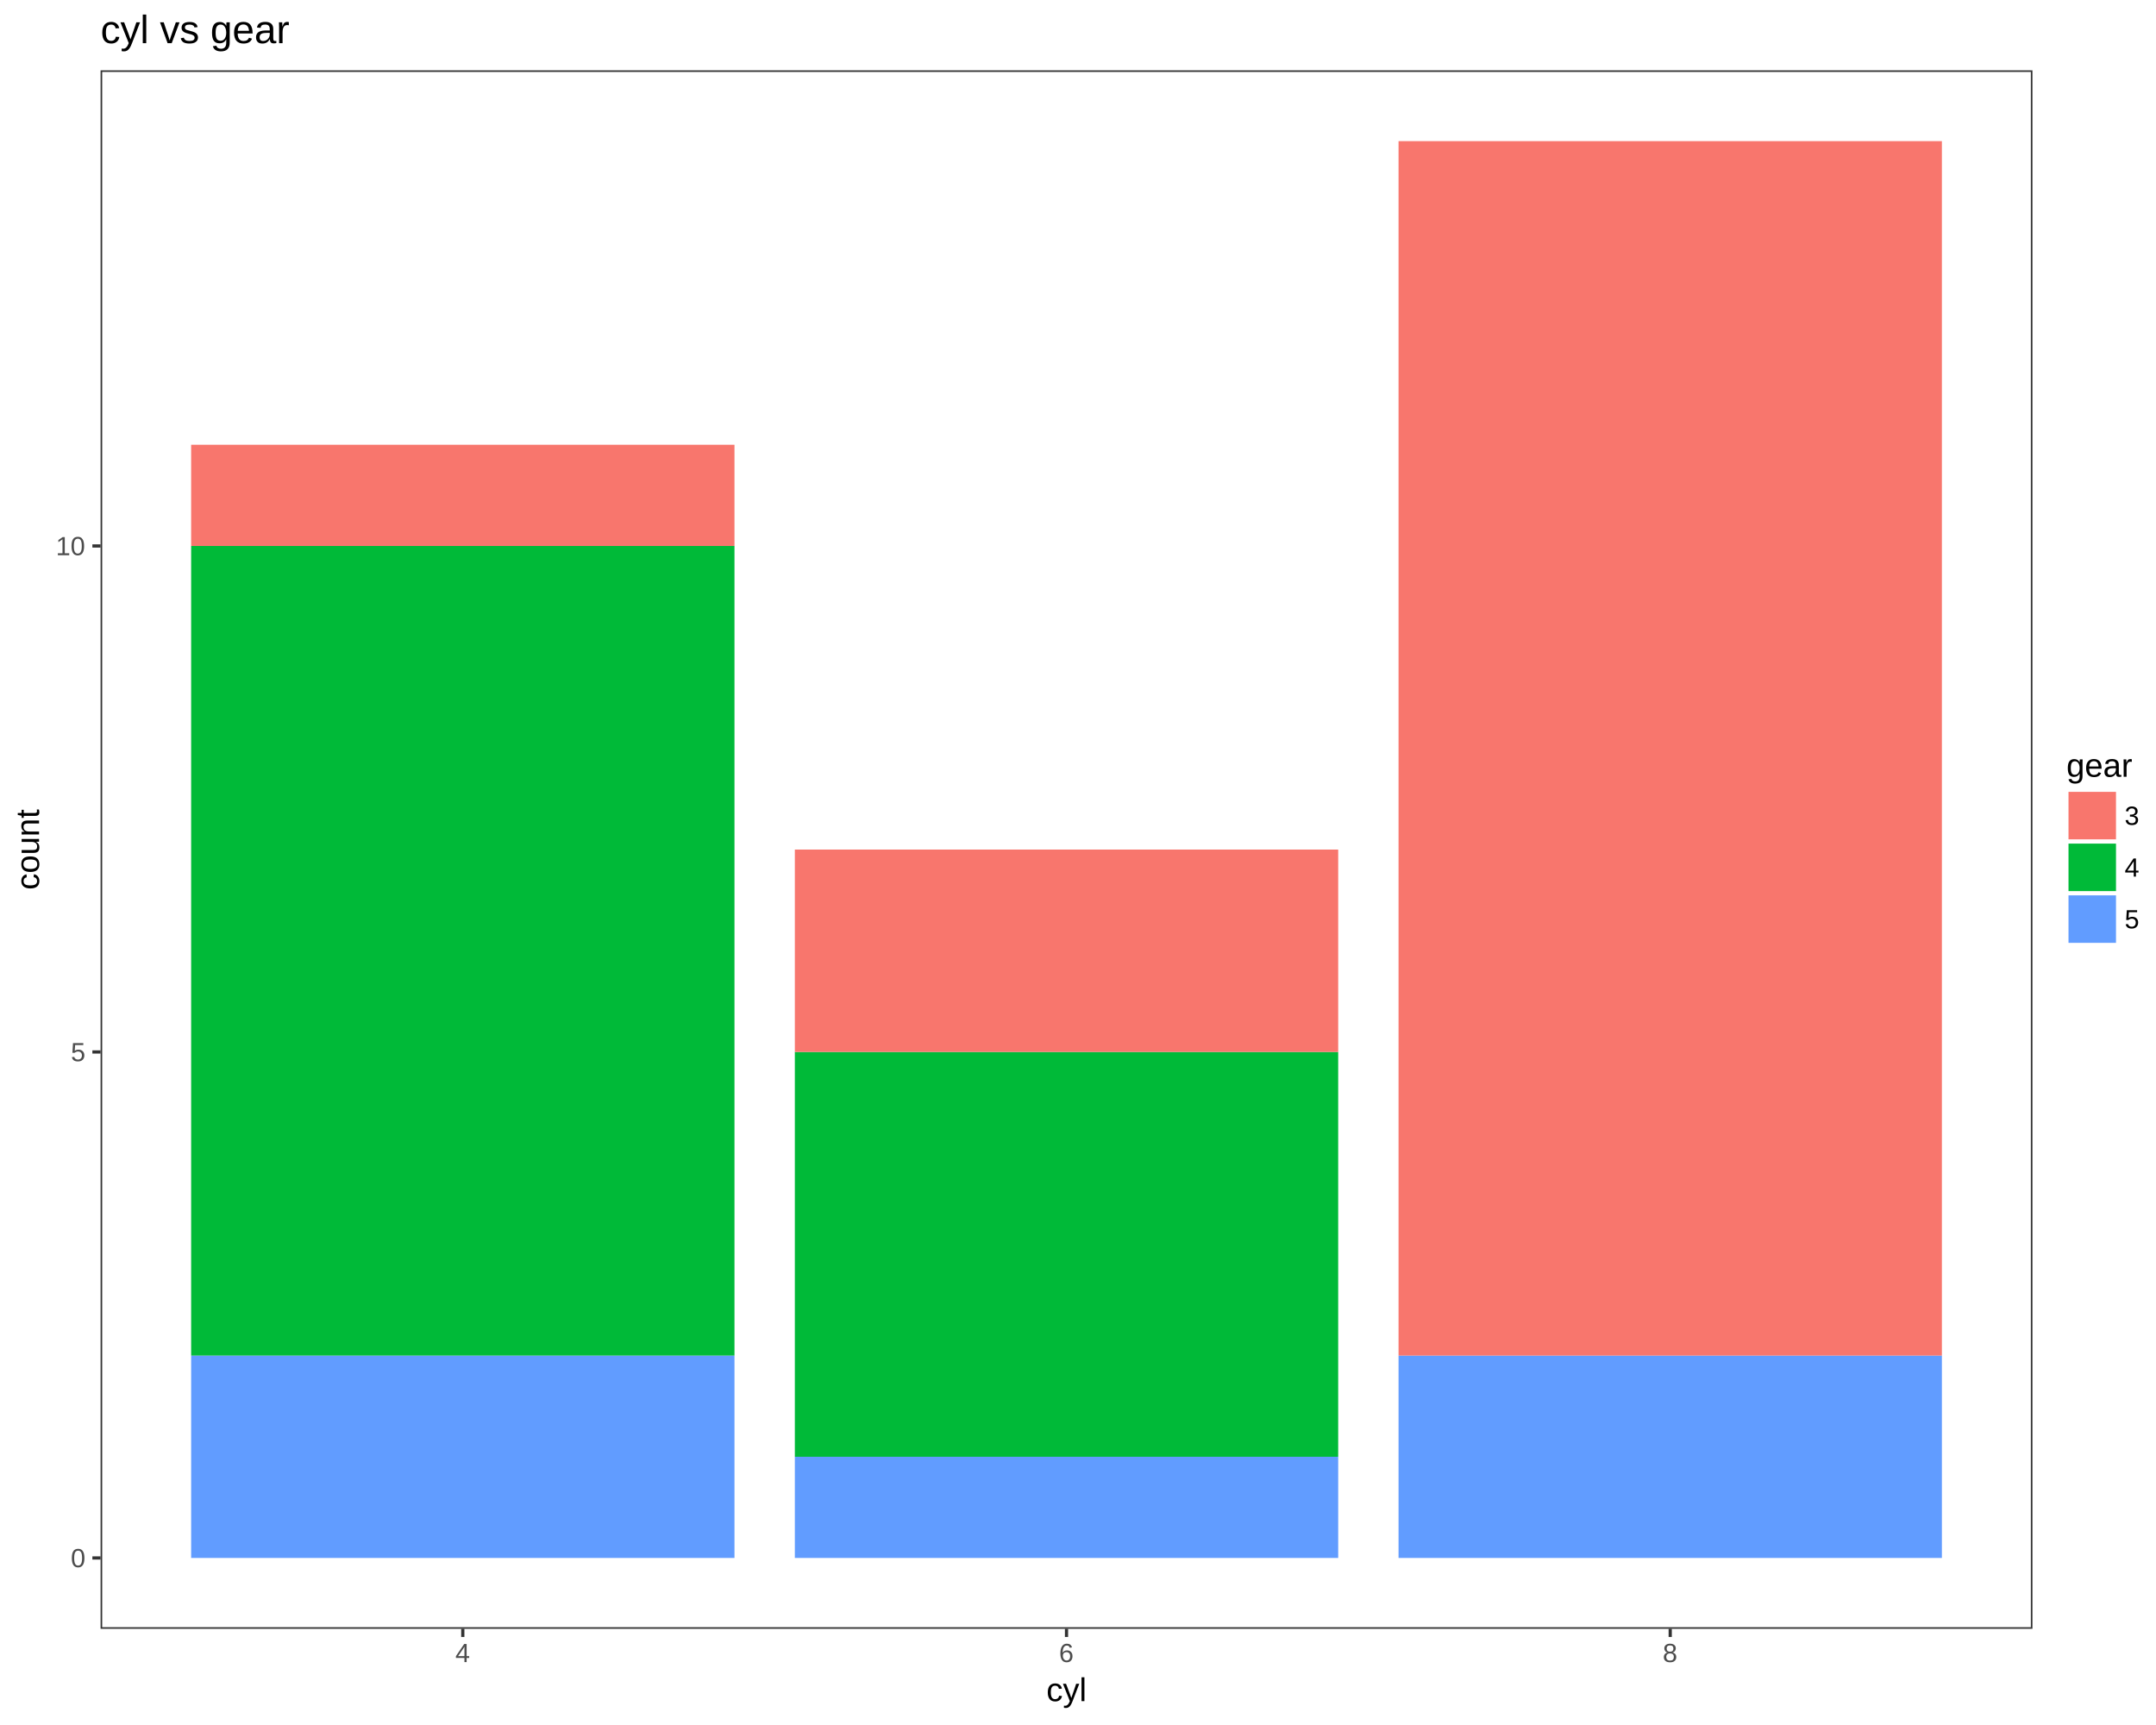
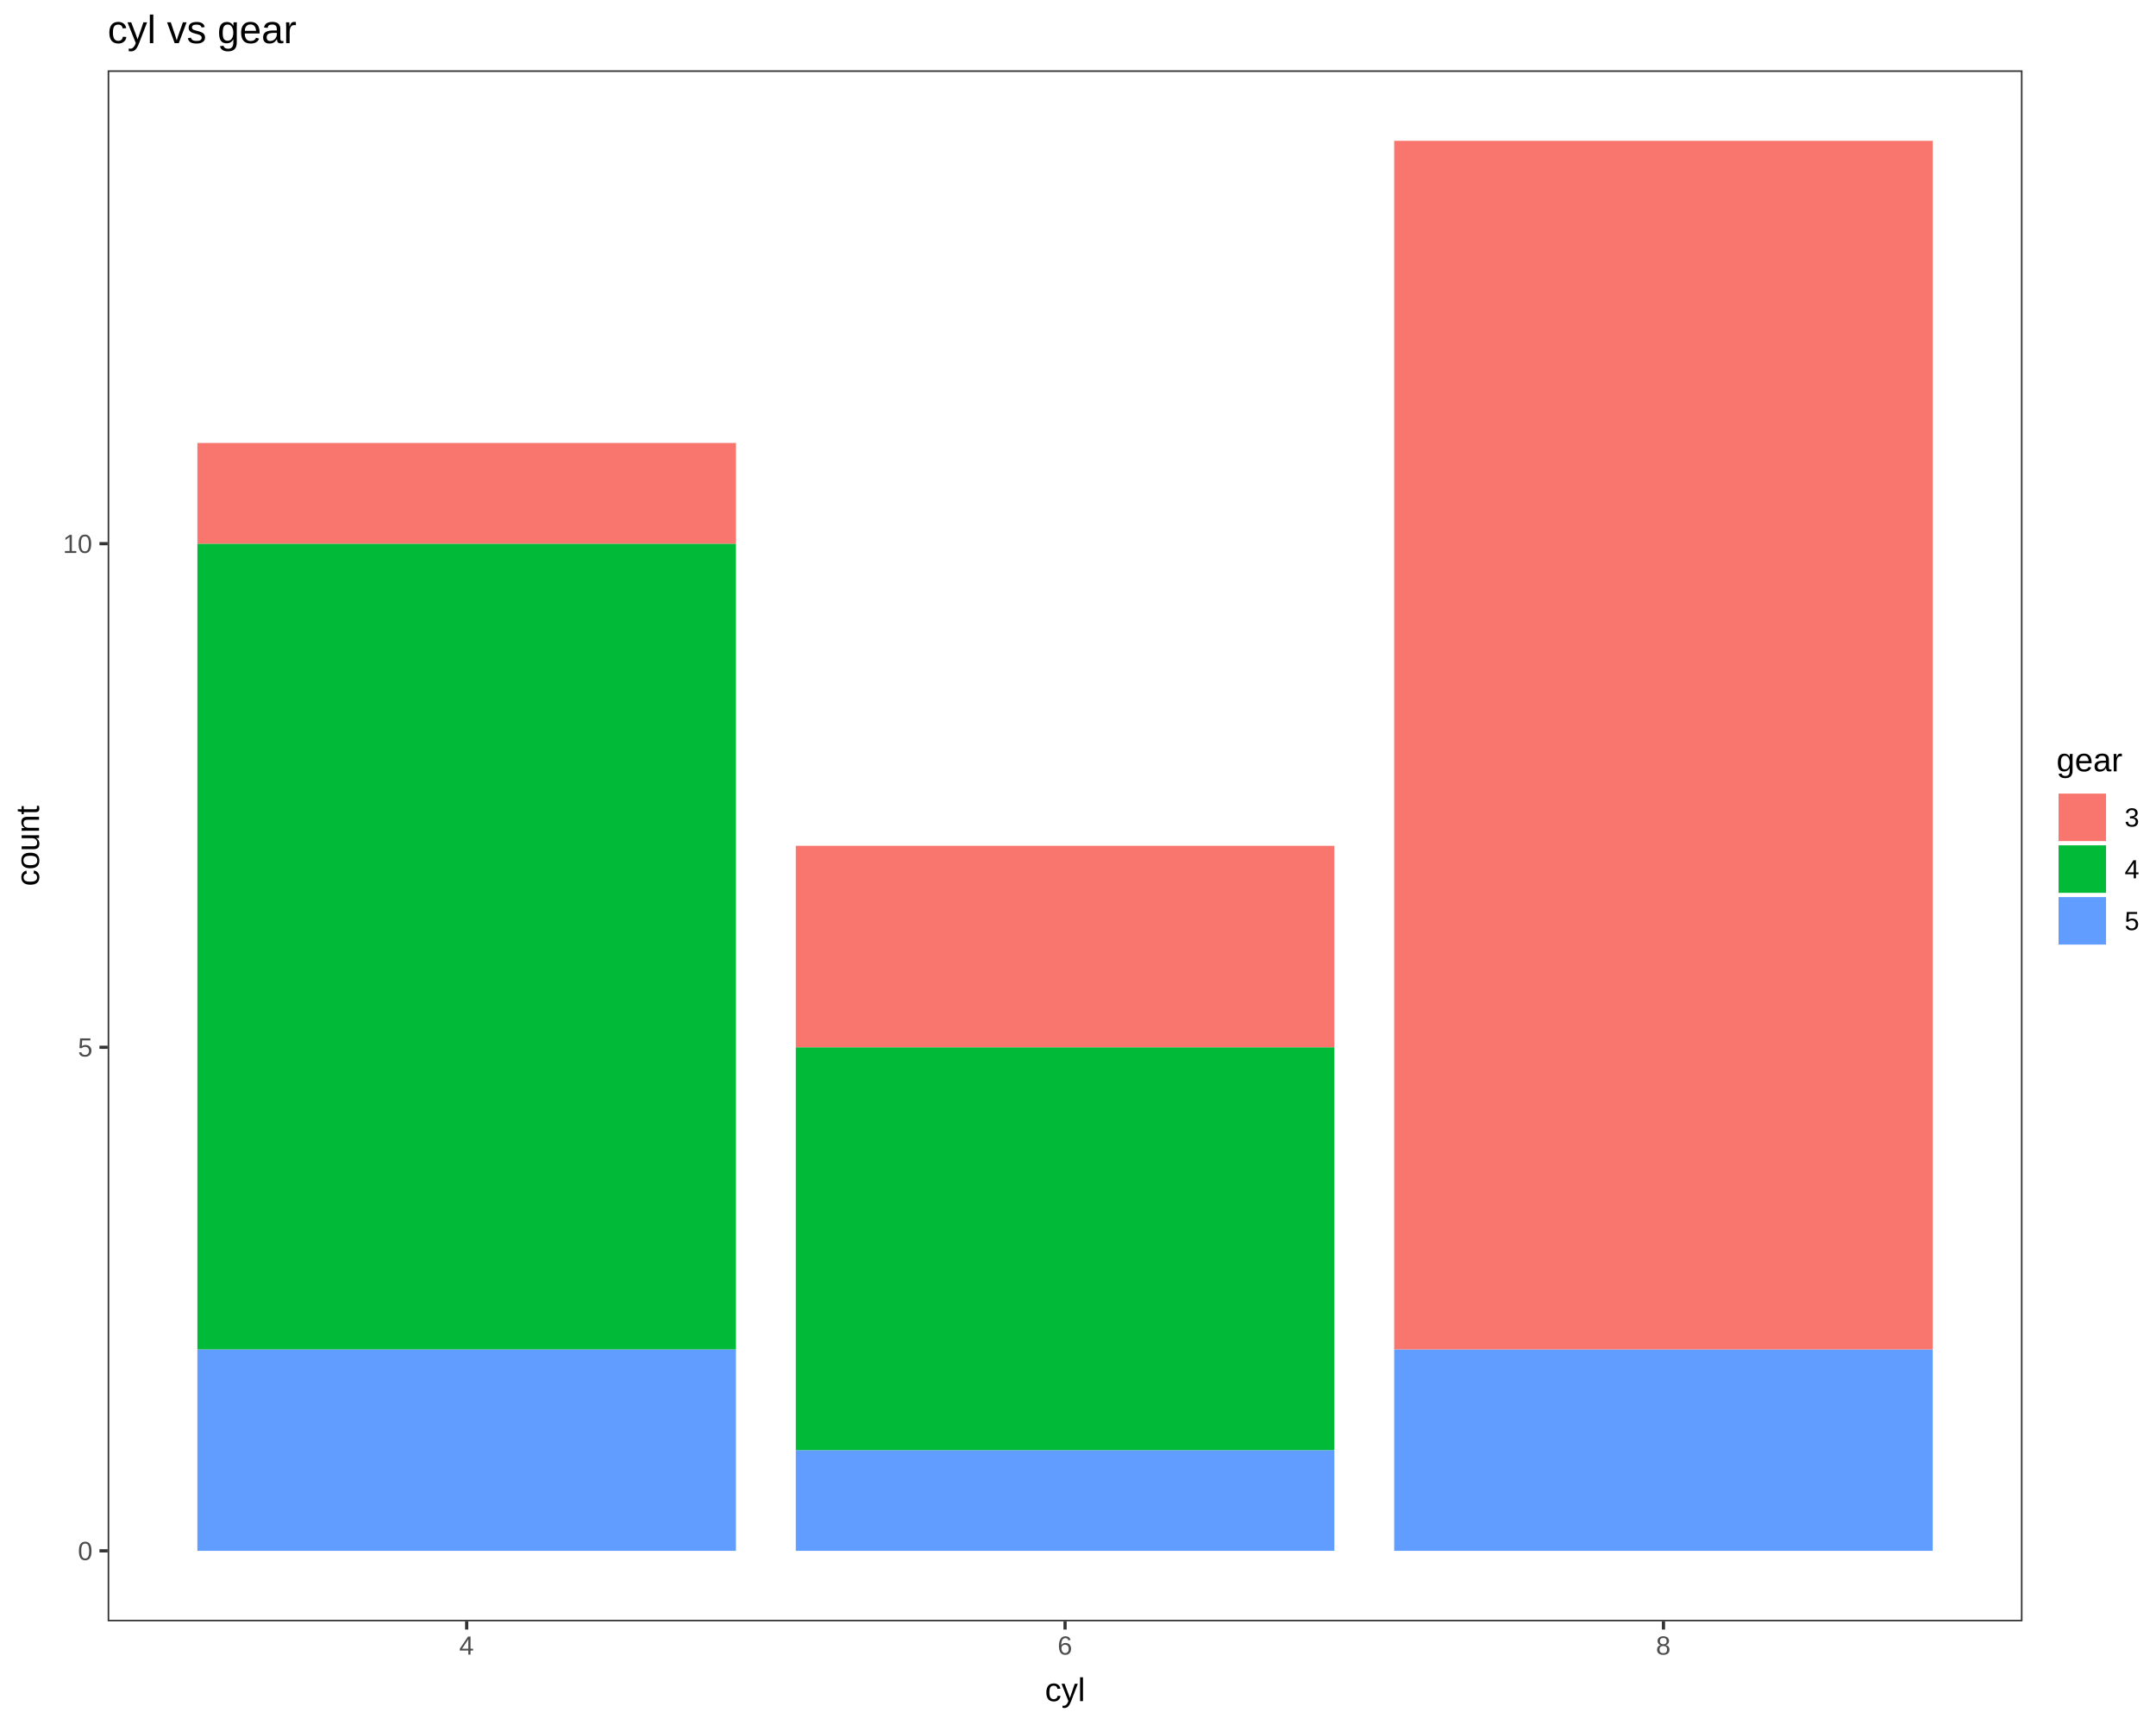
<svg xmlns="http://www.w3.org/2000/svg" viewBox="0 0 720.00 576.00">
  <defs>
    <style type="text/css">
    line, polyline, path, rect, circle {
      fill: none;
      stroke: #000000;
      stroke-linecap: round;
      stroke-linejoin: round;
      stroke-miterlimit: 10.00;
    }
  </style>
  </defs>
  <rect width="100%" height="100%" style="stroke: none; fill: #FFFFFF;" />
  <rect x="0.00" y="0.00" width="720.00" height="576.00" style="stroke-width: 1.07; stroke: #FFFFFF; fill: #FFFFFF;" />
  <defs>
-     <clipPath id="cpMzMuNTg4N3w2NzguNzM3fDU0My44NzV8MjMuNDc2Nw==">
-       <rect x="33.59" y="23.48" width="645.15" height="520.40" />
+     <clipPath id="cpMzUuOTQ4fDY3NS40MTd8NTQxLjM5MXwyMy40NzY3">
+       <rect x="35.95" y="23.48" width="639.47" height="517.91" />
    </clipPath>
  </defs>
-   <rect x="33.59" y="23.48" width="645.15" height="520.40" style="stroke-width: 1.07; stroke: none; fill: #FFFFFF;" clip-path="url(#cpMzMuNTg4N3w2NzguNzM3fDU0My44NzV8MjMuNDc2Nw==)" />
-   <rect x="63.83" y="452.64" width="181.45" height="67.58" style="stroke-width: 1.07; stroke: none; stroke-linecap: butt; fill: #619CFF;" clip-path="url(#cpMzMuNTg4N3w2NzguNzM3fDU0My44NzV8MjMuNDc2Nw==)" />
-   <rect x="63.83" y="182.30" width="181.45" height="270.34" style="stroke-width: 1.07; stroke: none; stroke-linecap: butt; fill: #00BA38;" clip-path="url(#cpMzMuNTg4N3w2NzguNzM3fDU0My44NzV8MjMuNDc2Nw==)" />
-   <rect x="63.83" y="148.51" width="181.45" height="33.79" style="stroke-width: 1.07; stroke: none; stroke-linecap: butt; fill: #F8766D;" clip-path="url(#cpMzMuNTg4N3w2NzguNzM3fDU0My44NzV8MjMuNDc2Nw==)" />
-   <rect x="265.44" y="486.43" width="181.45" height="33.79" style="stroke-width: 1.07; stroke: none; stroke-linecap: butt; fill: #619CFF;" clip-path="url(#cpMzMuNTg4N3w2NzguNzM3fDU0My44NzV8MjMuNDc2Nw==)" />
-   <rect x="265.44" y="351.26" width="181.45" height="135.17" style="stroke-width: 1.07; stroke: none; stroke-linecap: butt; fill: #00BA38;" clip-path="url(#cpMzMuNTg4N3w2NzguNzM3fDU0My44NzV8MjMuNDc2Nw==)" />
-   <rect x="265.44" y="283.68" width="181.45" height="67.58" style="stroke-width: 1.07; stroke: none; stroke-linecap: butt; fill: #F8766D;" clip-path="url(#cpMzMuNTg4N3w2NzguNzM3fDU0My44NzV8MjMuNDc2Nw==)" />
-   <rect x="467.05" y="452.64" width="181.45" height="67.58" style="stroke-width: 1.07; stroke: none; stroke-linecap: butt; fill: #619CFF;" clip-path="url(#cpMzMuNTg4N3w2NzguNzM3fDU0My44NzV8MjMuNDc2Nw==)" />
-   <rect x="467.05" y="47.13" width="181.45" height="405.51" style="stroke-width: 1.07; stroke: none; stroke-linecap: butt; fill: #F8766D;" clip-path="url(#cpMzMuNTg4N3w2NzguNzM3fDU0My44NzV8MjMuNDc2Nw==)" />
-   <rect x="33.59" y="23.48" width="645.15" height="520.40" style="stroke-width: 1.07; stroke: #333333;" clip-path="url(#cpMzMuNTg4N3w2NzguNzM3fDU0My44NzV8MjMuNDc2Nw==)" />
+   <rect x="35.95" y="23.48" width="639.47" height="517.91" style="stroke-width: 1.07; stroke: none; fill: #FFFFFF;" clip-path="url(#cpMzUuOTQ4fDY3NS40MTd8NTQxLjM5MXwyMy40NzY3)" />
+   <rect x="65.92" y="450.59" width="179.85" height="67.26" style="stroke-width: 1.07; stroke: none; stroke-linecap: butt; fill: #619CFF;" clip-path="url(#cpMzUuOTQ4fDY3NS40MTd8NTQxLjM5MXwyMy40NzY3)" />
+   <rect x="65.92" y="181.54" width="179.85" height="269.05" style="stroke-width: 1.07; stroke: none; stroke-linecap: butt; fill: #00BA38;" clip-path="url(#cpMzUuOTQ4fDY3NS40MTd8NTQxLjM5MXwyMy40NzY3)" />
+   <rect x="65.92" y="147.91" width="179.85" height="33.63" style="stroke-width: 1.07; stroke: none; stroke-linecap: butt; fill: #F8766D;" clip-path="url(#cpMzUuOTQ4fDY3NS40MTd8NTQxLjM5MXwyMy40NzY3)" />
+   <rect x="265.76" y="484.22" width="179.85" height="33.63" style="stroke-width: 1.07; stroke: none; stroke-linecap: butt; fill: #619CFF;" clip-path="url(#cpMzUuOTQ4fDY3NS40MTd8NTQxLjM5MXwyMy40NzY3)" />
+   <rect x="265.76" y="349.70" width="179.85" height="134.52" style="stroke-width: 1.07; stroke: none; stroke-linecap: butt; fill: #00BA38;" clip-path="url(#cpMzUuOTQ4fDY3NS40MTd8NTQxLjM5MXwyMy40NzY3)" />
+   <rect x="265.76" y="282.43" width="179.85" height="67.26" style="stroke-width: 1.07; stroke: none; stroke-linecap: butt; fill: #F8766D;" clip-path="url(#cpMzUuOTQ4fDY3NS40MTd8NTQxLjM5MXwyMy40NzY3)" />
+   <rect x="465.59" y="450.59" width="179.85" height="67.26" style="stroke-width: 1.07; stroke: none; stroke-linecap: butt; fill: #619CFF;" clip-path="url(#cpMzUuOTQ4fDY3NS40MTd8NTQxLjM5MXwyMy40NzY3)" />
+   <rect x="465.59" y="47.02" width="179.85" height="403.57" style="stroke-width: 1.07; stroke: none; stroke-linecap: butt; fill: #F8766D;" clip-path="url(#cpMzUuOTQ4fDY3NS40MTd8NTQxLjM5MXwyMy40NzY3)" />
+   <rect x="35.95" y="23.48" width="639.47" height="517.91" style="stroke-width: 1.07; stroke: #333333;" clip-path="url(#cpMzUuOTQ4fDY3NS40MTd8NTQxLjM5MXwyMy40NzY3)" />
  <defs>
    <clipPath id="cpMHw3MjB8NTc2fDA=">
      <rect x="0.00" y="0.00" width="720.00" height="576.00" />
    </clipPath>
  </defs>
  <g clip-path="url(#cpMHw3MjB8NTc2fDA=)">
-     <text x="23.65" y="523.31" style="font-size: 8.80px; fill: #4D4D4D; font-family: Liberation Sans;" textLength="5.01px" lengthAdjust="spacingAndGlyphs">0</text>
+     <text x="26.01" y="520.94" style="font-size: 8.80px; fill: #4D4D4D; font-family: Liberation Sans;" textLength="5.01px" lengthAdjust="spacingAndGlyphs">0</text>
  </g>
  <g clip-path="url(#cpMHw3MjB8NTc2fDA=)">
-     <text x="23.65" y="354.35" style="font-size: 8.80px; fill: #4D4D4D; font-family: Liberation Sans;" textLength="5.01px" lengthAdjust="spacingAndGlyphs">5</text>
+     <text x="26.01" y="352.79" style="font-size: 8.80px; fill: #4D4D4D; font-family: Liberation Sans;" textLength="5.01px" lengthAdjust="spacingAndGlyphs">5</text>
  </g>
  <g clip-path="url(#cpMHw3MjB8NTc2fDA=)">
-     <text x="18.65" y="185.39" style="font-size: 8.80px; fill: #4D4D4D; font-family: Liberation Sans;" textLength="10.01px" lengthAdjust="spacingAndGlyphs">10</text>
+     <text x="21.01" y="184.64" style="font-size: 8.80px; fill: #4D4D4D; font-family: Liberation Sans;" textLength="10.01px" lengthAdjust="spacingAndGlyphs">10</text>
  </g>
-   <polyline points="30.85,520.22 33.59,520.22 " style="stroke-width: 1.07; stroke: #333333; stroke-linecap: butt;" clip-path="url(#cpMHw3MjB8NTc2fDA=)" />
-   <polyline points="30.85,351.26 33.59,351.26 " style="stroke-width: 1.07; stroke: #333333; stroke-linecap: butt;" clip-path="url(#cpMHw3MjB8NTc2fDA=)" />
-   <polyline points="30.85,182.30 33.59,182.30 " style="stroke-width: 1.07; stroke: #333333; stroke-linecap: butt;" clip-path="url(#cpMHw3MjB8NTc2fDA=)" />
-   <polyline points="154.55,546.61 154.55,543.88 " style="stroke-width: 1.07; stroke: #333333; stroke-linecap: butt;" clip-path="url(#cpMHw3MjB8NTc2fDA=)" />
-   <polyline points="356.16,546.61 356.16,543.88 " style="stroke-width: 1.07; stroke: #333333; stroke-linecap: butt;" clip-path="url(#cpMHw3MjB8NTc2fDA=)" />
-   <polyline points="557.77,546.61 557.77,543.88 " style="stroke-width: 1.07; stroke: #333333; stroke-linecap: butt;" clip-path="url(#cpMHw3MjB8NTc2fDA=)" />
+   <polyline points="33.21,517.85 35.95,517.85 " style="stroke-width: 1.07; stroke: #333333; stroke-linecap: butt;" clip-path="url(#cpMHw3MjB8NTc2fDA=)" />
+   <polyline points="33.21,349.70 35.95,349.70 " style="stroke-width: 1.07; stroke: #333333; stroke-linecap: butt;" clip-path="url(#cpMHw3MjB8NTc2fDA=)" />
+   <polyline points="33.21,181.54 35.95,181.54 " style="stroke-width: 1.07; stroke: #333333; stroke-linecap: butt;" clip-path="url(#cpMHw3MjB8NTc2fDA=)" />
+   <polyline points="155.85,544.13 155.85,541.39 " style="stroke-width: 1.07; stroke: #333333; stroke-linecap: butt;" clip-path="url(#cpMHw3MjB8NTc2fDA=)" />
+   <polyline points="355.68,544.13 355.68,541.39 " style="stroke-width: 1.07; stroke: #333333; stroke-linecap: butt;" clip-path="url(#cpMHw3MjB8NTc2fDA=)" />
+   <polyline points="555.52,544.13 555.52,541.39 " style="stroke-width: 1.07; stroke: #333333; stroke-linecap: butt;" clip-path="url(#cpMHw3MjB8NTc2fDA=)" />
  <g clip-path="url(#cpMHw3MjB8NTc2fDA=)">
-     <text x="152.05" y="554.99" style="font-size: 8.80px; fill: #4D4D4D; font-family: Liberation Sans;" textLength="5.01px" lengthAdjust="spacingAndGlyphs">4</text>
+     <text x="153.35" y="552.51" style="font-size: 8.80px; fill: #4D4D4D; font-family: Liberation Sans;" textLength="5.01px" lengthAdjust="spacingAndGlyphs">4</text>
  </g>
  <g clip-path="url(#cpMHw3MjB8NTc2fDA=)">
-     <text x="353.66" y="554.99" style="font-size: 8.80px; fill: #4D4D4D; font-family: Liberation Sans;" textLength="5.01px" lengthAdjust="spacingAndGlyphs">6</text>
+     <text x="353.18" y="552.51" style="font-size: 8.80px; fill: #4D4D4D; font-family: Liberation Sans;" textLength="5.01px" lengthAdjust="spacingAndGlyphs">6</text>
  </g>
  <g clip-path="url(#cpMHw3MjB8NTc2fDA=)">
-     <text x="555.27" y="554.99" style="font-size: 8.80px; fill: #4D4D4D; font-family: Liberation Sans;" textLength="5.01px" lengthAdjust="spacingAndGlyphs">8</text>
+     <text x="553.01" y="552.51" style="font-size: 8.80px; fill: #4D4D4D; font-family: Liberation Sans;" textLength="5.01px" lengthAdjust="spacingAndGlyphs">8</text>
  </g>
  <g clip-path="url(#cpMHw3MjB8NTc2fDA=)">
-     <text x="349.44" y="568.04" style="font-size: 11.00px; font-family: Liberation Sans;" textLength="13.44px" lengthAdjust="spacingAndGlyphs">cyl</text>
+     <text x="348.96" y="568.04" style="font-size: 11.00px; font-family: Liberation Sans;" textLength="13.44px" lengthAdjust="spacingAndGlyphs">cyl</text>
  </g>
  <g clip-path="url(#cpMHw3MjB8NTc2fDA=)">
-     <text transform="translate(13.04,297.13) rotate(-90)" style="font-size: 11.00px; font-family: Liberation Sans;" textLength="26.91px" lengthAdjust="spacingAndGlyphs">count</text>
+     <text transform="translate(13.04,295.89) rotate(-90)" style="font-size: 11.00px; font-family: Liberation Sans;" textLength="26.91px" lengthAdjust="spacingAndGlyphs">count</text>
  </g>
-   <rect x="690.08" y="251.81" width="24.45" height="63.72" style="stroke-width: 1.07; stroke: none; fill: #FFFFFF;" clip-path="url(#cpMHw3MjB8NTc2fDA=)" />
+   <rect x="686.76" y="248.75" width="27.76" height="67.37" style="stroke-width: 1.07; stroke: none; fill: #FFFFFF;" clip-path="url(#cpMHw3MjB8NTc2fDA=)" />
  <g clip-path="url(#cpMHw3MjB8NTc2fDA=)">
-     <text x="690.08" y="259.38" style="font-size: 11.00px; font-family: Liberation Sans;" textLength="22.02px" lengthAdjust="spacingAndGlyphs">gear</text>
+     <text x="686.76" y="257.56" style="font-size: 11.00px; font-family: Liberation Sans;" textLength="22.02px" lengthAdjust="spacingAndGlyphs">gear</text>
  </g>
-   <rect x="690.08" y="263.70" width="17.28" height="17.28" style="stroke-width: 1.07; stroke: none; fill: #FFFFFF;" clip-path="url(#cpMHw3MjB8NTc2fDA=)" />
-   <rect x="690.78" y="264.41" width="15.86" height="15.86" style="stroke-width: 1.07; stroke: none; stroke-linejoin: miter; fill: #F8766D;" clip-path="url(#cpMHw3MjB8NTc2fDA=)" />
-   <rect x="690.08" y="280.98" width="17.28" height="17.28" style="stroke-width: 1.07; stroke: none; fill: #FFFFFF;" clip-path="url(#cpMHw3MjB8NTc2fDA=)" />
-   <rect x="690.78" y="281.69" width="15.86" height="15.86" style="stroke-width: 1.07; stroke: none; stroke-linejoin: miter; fill: #00BA38;" clip-path="url(#cpMHw3MjB8NTc2fDA=)" />
-   <rect x="690.08" y="298.26" width="17.28" height="17.28" style="stroke-width: 1.07; stroke: none; fill: #FFFFFF;" clip-path="url(#cpMHw3MjB8NTc2fDA=)" />
-   <rect x="690.78" y="298.97" width="15.86" height="15.86" style="stroke-width: 1.07; stroke: none; stroke-linejoin: miter; fill: #619CFF;" clip-path="url(#cpMHw3MjB8NTc2fDA=)" />
+   <rect x="686.76" y="264.28" width="17.28" height="17.28" style="stroke-width: 1.07; stroke: none; fill: #FFFFFF;" clip-path="url(#cpMHw3MjB8NTc2fDA=)" />
+   <rect x="687.46" y="264.99" width="15.86" height="15.86" style="stroke-width: 1.07; stroke: none; stroke-linejoin: miter; fill: #F8766D;" clip-path="url(#cpMHw3MjB8NTc2fDA=)" />
+   <rect x="686.76" y="281.56" width="17.28" height="17.28" style="stroke-width: 1.07; stroke: none; fill: #FFFFFF;" clip-path="url(#cpMHw3MjB8NTc2fDA=)" />
+   <rect x="687.46" y="282.27" width="15.86" height="15.86" style="stroke-width: 1.07; stroke: none; stroke-linejoin: miter; fill: #00BA38;" clip-path="url(#cpMHw3MjB8NTc2fDA=)" />
+   <rect x="686.76" y="298.84" width="17.28" height="17.28" style="stroke-width: 1.07; stroke: none; fill: #FFFFFF;" clip-path="url(#cpMHw3MjB8NTc2fDA=)" />
+   <rect x="687.46" y="299.55" width="15.86" height="15.86" style="stroke-width: 1.07; stroke: none; stroke-linejoin: miter; fill: #619CFF;" clip-path="url(#cpMHw3MjB8NTc2fDA=)" />
  <g clip-path="url(#cpMHw3MjB8NTc2fDA=)">
-     <text x="709.52" y="275.43" style="font-size: 8.80px; font-family: Liberation Sans;" textLength="5.01px" lengthAdjust="spacingAndGlyphs">3</text>
+     <text x="709.52" y="276.01" style="font-size: 8.80px; font-family: Liberation Sans;" textLength="5.01px" lengthAdjust="spacingAndGlyphs">3</text>
  </g>
  <g clip-path="url(#cpMHw3MjB8NTc2fDA=)">
-     <text x="709.52" y="292.71" style="font-size: 8.80px; font-family: Liberation Sans;" textLength="5.01px" lengthAdjust="spacingAndGlyphs">4</text>
+     <text x="709.52" y="293.29" style="font-size: 8.80px; font-family: Liberation Sans;" textLength="5.01px" lengthAdjust="spacingAndGlyphs">4</text>
  </g>
  <g clip-path="url(#cpMHw3MjB8NTc2fDA=)">
-     <text x="709.52" y="309.99" style="font-size: 8.80px; font-family: Liberation Sans;" textLength="5.01px" lengthAdjust="spacingAndGlyphs">5</text>
+     <text x="709.52" y="310.57" style="font-size: 8.80px; font-family: Liberation Sans;" textLength="5.01px" lengthAdjust="spacingAndGlyphs">5</text>
  </g>
  <g clip-path="url(#cpMHw3MjB8NTc2fDA=)">
-     <text x="33.59" y="14.42" style="font-size: 13.20px; font-family: Liberation Sans;" textLength="62.13px" lengthAdjust="spacingAndGlyphs">cyl vs gear</text>
+     <text x="35.95" y="14.42" style="font-size: 13.20px; font-family: Liberation Sans;" textLength="62.13px" lengthAdjust="spacingAndGlyphs">cyl vs gear</text>
  </g>
</svg>
